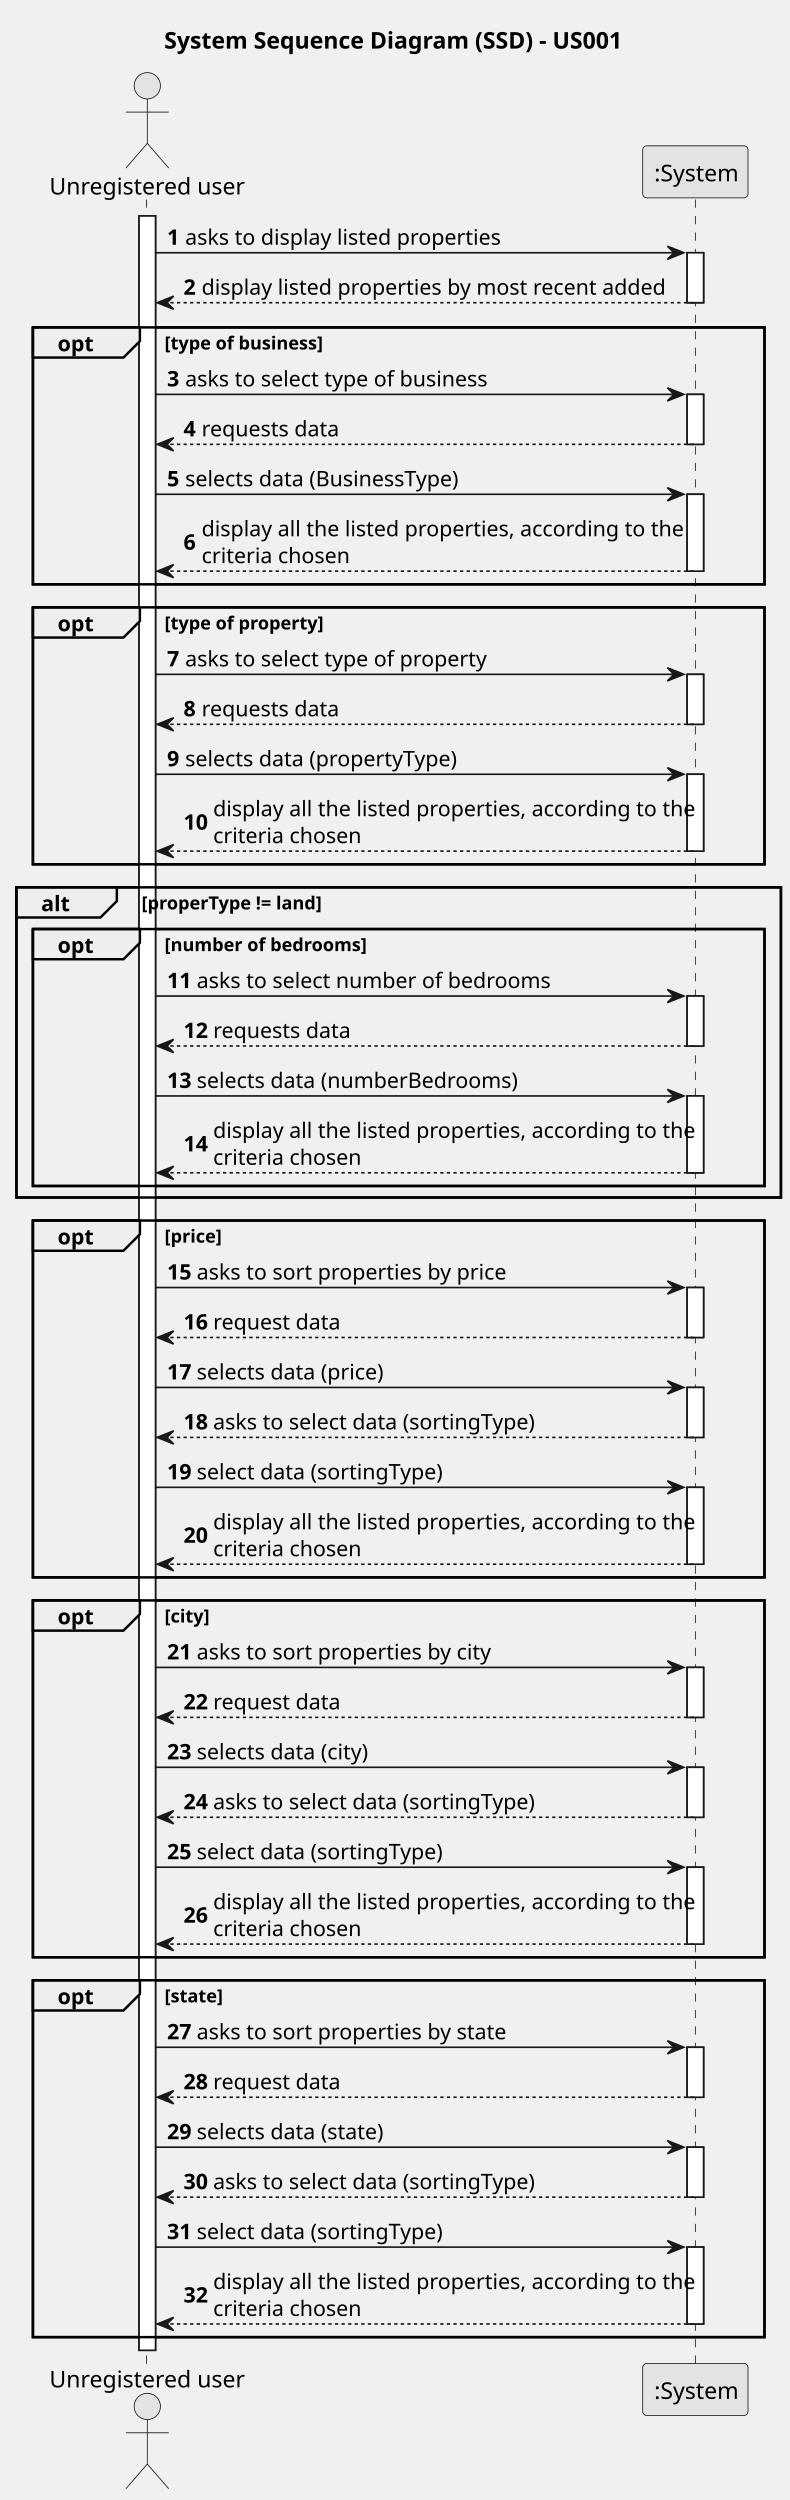
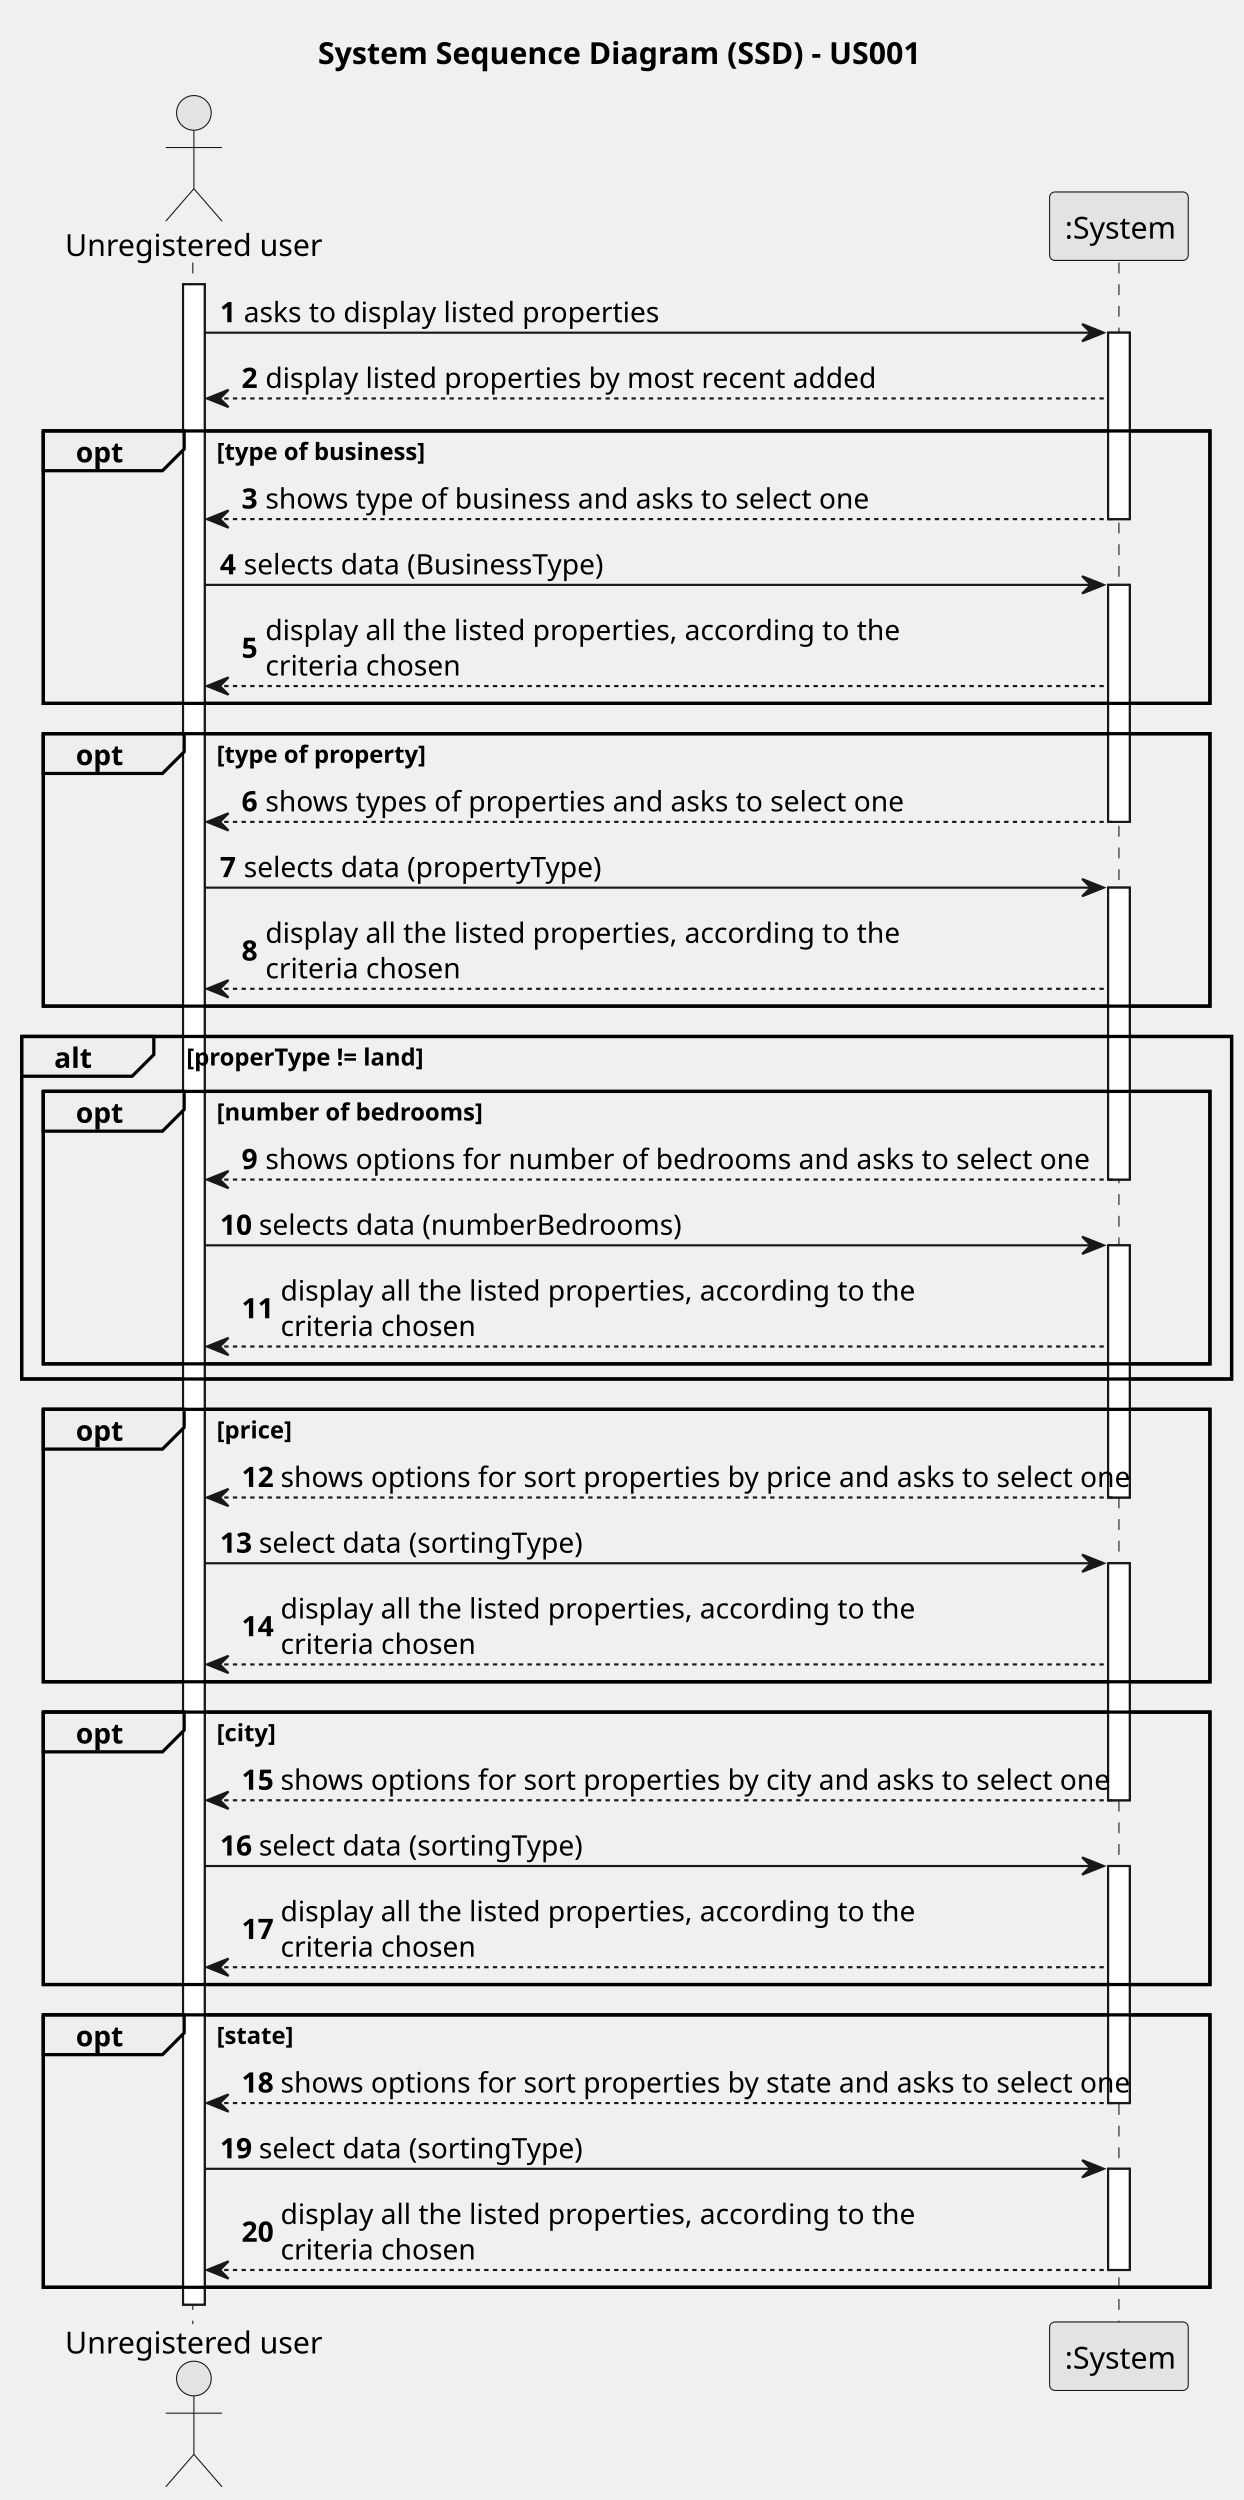
- <svg xmlns="http://www.w3.org/2000/svg" contentStyleType="text/css" height="1519px" preserveAspectRatio="none" style="width:480px;height:1519px;background:#FFFFFF;" version="1.1" viewBox="0 0 480 1519" width="480px" zoomAndPan="magnify">
+ <svg xmlns="http://www.w3.org/2000/svg" contentStyleType="text/css" height="1154px" preserveAspectRatio="none" style="width:574px;height:1154px;background:#FFFFFF;" version="1.1" viewBox="0 0 574 1154" width="574px" zoomAndPan="magnify">
  <defs />
  <g>
-     <text fill="#000000" font-family="sans-serif" font-size="14" font-weight="bold" lengthAdjust="spacing" textLength="284" x="99.75" y="29.533">System Sequence Diagram (SSD) - US001</text>
-     <rect fill="#FFFFFF" height="1296.82" style="stroke:#181818;stroke-width:1.0;" width="10" x="84.5" y="131.219" />
-     <rect fill="#FFFFFF" height="30.352" style="stroke:#181818;stroke-width:1.0;" width="10" x="417.5" y="153.57" />
-     <rect fill="#FFFFFF" height="30.352" style="stroke:#181818;stroke-width:1.0;" width="10" x="417.5" y="239.625" />
-     <rect fill="#FFFFFF" height="46.703" style="stroke:#181818;stroke-width:1.0;" width="10" x="417.5" y="300.328" />
-     <rect fill="#FFFFFF" height="30.352" style="stroke:#181818;stroke-width:1.0;" width="10" x="417.5" y="409.734" />
-     <rect fill="#FFFFFF" height="46.703" style="stroke:#181818;stroke-width:1.0;" width="10" x="417.5" y="470.438" />
-     <rect fill="#FFFFFF" height="30.352" style="stroke:#181818;stroke-width:1.0;" width="10" x="417.5" y="605.195" />
-     <rect fill="#FFFFFF" height="46.703" style="stroke:#181818;stroke-width:1.0;" width="10" x="417.5" y="665.898" />
-     <rect fill="#FFFFFF" height="30.352" style="stroke:#181818;stroke-width:1.0;" width="10" x="417.5" y="782.305" />
-     <rect fill="#FFFFFF" height="30.352" style="stroke:#181818;stroke-width:1.0;" width="10" x="417.5" y="843.008" />
-     <rect fill="#FFFFFF" height="46.703" style="stroke:#181818;stroke-width:1.0;" width="10" x="417.5" y="903.711" />
-     <rect fill="#FFFFFF" height="30.352" style="stroke:#181818;stroke-width:1.0;" width="10" x="417.5" y="1013.117" />
-     <rect fill="#FFFFFF" height="30.352" style="stroke:#181818;stroke-width:1.0;" width="10" x="417.5" y="1073.82" />
-     <rect fill="#FFFFFF" height="46.703" style="stroke:#181818;stroke-width:1.0;" width="10" x="417.5" y="1134.523" />
-     <rect fill="#FFFFFF" height="30.352" style="stroke:#181818;stroke-width:1.0;" width="10" x="417.5" y="1243.93" />
-     <rect fill="#FFFFFF" height="30.352" style="stroke:#181818;stroke-width:1.0;" width="10" x="417.5" y="1304.633" />
-     <rect fill="#FFFFFF" height="46.703" style="stroke:#181818;stroke-width:1.0;" width="10" x="417.5" y="1365.336" />
-     <rect fill="none" height="156.109" style="stroke:#000000;stroke-width:1.5;" width="444.5" x="20" y="198.922" />
-     <rect fill="none" height="156.109" style="stroke:#000000;stroke-width:1.5;" width="444.5" x="20" y="369.031" />
-     <rect fill="none" height="188.461" style="stroke:#000000;stroke-width:1.5;" width="464.5" x="10" y="539.141" />
-     <rect fill="none" height="156.109" style="stroke:#000000;stroke-width:1.5;" width="444.5" x="20" y="564.492" />
-     <rect fill="none" height="216.812" style="stroke:#000000;stroke-width:1.5;" width="444.5" x="20" y="741.602" />
-     <rect fill="none" height="216.812" style="stroke:#000000;stroke-width:1.5;" width="444.5" x="20" y="972.414" />
-     <rect fill="none" height="216.812" style="stroke:#000000;stroke-width:1.5;" width="444.5" x="20" y="1203.227" />
-     <line style="stroke:#181818;stroke-width:0.5;stroke-dasharray:5.0,5.0;" x1="89" x2="89" y1="121.219" y2="1437.039" />
-     <line style="stroke:#181818;stroke-width:0.5;stroke-dasharray:5.0,5.0;" x1="422.5" x2="422.5" y1="121.219" y2="1437.039" />
+     <text fill="#000000" font-family="sans-serif" font-size="14" font-weight="bold" lengthAdjust="spacing" textLength="284" x="146.75" y="29.533">System Sequence Diagram (SSD) - US001</text>
+     <rect fill="#FFFFFF" height="932.602" style="stroke:#181818;stroke-width:1.0;" width="10" x="84.5" y="131.219" />
+     <rect fill="#FFFFFF" height="86.055" style="stroke:#181818;stroke-width:1.0;" width="10" x="511.5" y="153.57" />
+     <rect fill="#FFFFFF" height="109.406" style="stroke:#181818;stroke-width:1.0;" width="10" x="511.5" y="269.977" />
+     <rect fill="#FFFFFF" height="134.758" style="stroke:#181818;stroke-width:1.0;" width="10" x="511.5" y="409.734" />
+     <rect fill="#FFFFFF" height="116.406" style="stroke:#181818;stroke-width:1.0;" width="10" x="511.5" y="574.844" />
+     <rect fill="#FFFFFF" height="109.406" style="stroke:#181818;stroke-width:1.0;" width="10" x="511.5" y="721.602" />
+     <rect fill="#FFFFFF" height="109.406" style="stroke:#181818;stroke-width:1.0;" width="10" x="511.5" y="861.359" />
+     <rect fill="#FFFFFF" height="46.703" style="stroke:#181818;stroke-width:1.0;" width="10" x="511.5" y="1001.117" />
+     <rect fill="none" height="125.758" style="stroke:#000000;stroke-width:1.5;" width="538.5" x="20" y="198.922" />
+     <rect fill="none" height="125.758" style="stroke:#000000;stroke-width:1.5;" width="538.5" x="20" y="338.68" />
+     <rect fill="none" height="158.109" style="stroke:#000000;stroke-width:1.5;" width="558.5" x="10" y="478.438" />
+     <rect fill="none" height="125.758" style="stroke:#000000;stroke-width:1.5;" width="538.5" x="20" y="503.789" />
+     <rect fill="none" height="125.758" style="stroke:#000000;stroke-width:1.5;" width="538.5" x="20" y="650.547" />
+     <rect fill="none" height="125.758" style="stroke:#000000;stroke-width:1.5;" width="538.5" x="20" y="790.305" />
+     <rect fill="none" height="125.758" style="stroke:#000000;stroke-width:1.5;" width="538.5" x="20" y="930.062" />
+     <line style="stroke:#181818;stroke-width:0.5;stroke-dasharray:5.0,5.0;" x1="89" x2="89" y1="121.219" y2="1072.82" />
+     <line style="stroke:#181818;stroke-width:0.5;stroke-dasharray:5.0,5.0;" x1="516.5" x2="516.5" y1="121.219" y2="1072.82" />
    <text fill="#000000" font-family="sans-serif" font-size="14" lengthAdjust="spacing" textLength="113" x="30" y="118.143">Unregistered user</text>
    <ellipse cx="89.5" cy="52.109" fill="#E3E3E3" rx="8" ry="8" style="stroke:#181818;stroke-width:0.5;" />
    <path d="M89.5,60.109 L89.5,87.109 M76.5,68.109 L102.5,68.109 M89.5,87.109 L76.5,102.109 M89.5,87.109 L102.5,102.109 " fill="none" style="stroke:#181818;stroke-width:0.5;" />
-     <text fill="#000000" font-family="sans-serif" font-size="14" lengthAdjust="spacing" textLength="113" x="30" y="1450.572">Unregistered user</text>
-     <ellipse cx="89.5" cy="1462.148" fill="#E3E3E3" rx="8" ry="8" style="stroke:#181818;stroke-width:0.5;" />
-     <path d="M89.5,1470.148 L89.5,1497.148 M76.5,1478.148 L102.5,1478.148 M89.5,1497.148 L76.5,1512.148 M89.5,1497.148 L102.5,1512.148 " fill="none" style="stroke:#181818;stroke-width:0.5;" />
-     <rect fill="#E3E3E3" height="31.609" rx="2.5" ry="2.5" style="stroke:#181818;stroke-width:0.5;" width="64" x="390.5" y="88.609" />
-     <text fill="#000000" font-family="sans-serif" font-size="14" lengthAdjust="spacing" textLength="50" x="397.5" y="110.143">:System</text>
-     <rect fill="#E3E3E3" height="31.609" rx="2.5" ry="2.5" style="stroke:#181818;stroke-width:0.5;" width="64" x="390.5" y="1436.039" />
-     <text fill="#000000" font-family="sans-serif" font-size="14" lengthAdjust="spacing" textLength="50" x="397.5" y="1457.572">:System</text>
-     <rect fill="#FFFFFF" height="1296.82" style="stroke:#181818;stroke-width:1.0;" width="10" x="84.5" y="131.219" />
-     <rect fill="#FFFFFF" height="30.352" style="stroke:#181818;stroke-width:1.0;" width="10" x="417.5" y="153.57" />
-     <rect fill="#FFFFFF" height="30.352" style="stroke:#181818;stroke-width:1.0;" width="10" x="417.5" y="239.625" />
-     <rect fill="#FFFFFF" height="46.703" style="stroke:#181818;stroke-width:1.0;" width="10" x="417.5" y="300.328" />
-     <rect fill="#FFFFFF" height="30.352" style="stroke:#181818;stroke-width:1.0;" width="10" x="417.5" y="409.734" />
-     <rect fill="#FFFFFF" height="46.703" style="stroke:#181818;stroke-width:1.0;" width="10" x="417.5" y="470.438" />
-     <rect fill="#FFFFFF" height="30.352" style="stroke:#181818;stroke-width:1.0;" width="10" x="417.5" y="605.195" />
-     <rect fill="#FFFFFF" height="46.703" style="stroke:#181818;stroke-width:1.0;" width="10" x="417.5" y="665.898" />
-     <rect fill="#FFFFFF" height="30.352" style="stroke:#181818;stroke-width:1.0;" width="10" x="417.5" y="782.305" />
-     <rect fill="#FFFFFF" height="30.352" style="stroke:#181818;stroke-width:1.0;" width="10" x="417.5" y="843.008" />
-     <rect fill="#FFFFFF" height="46.703" style="stroke:#181818;stroke-width:1.0;" width="10" x="417.5" y="903.711" />
-     <rect fill="#FFFFFF" height="30.352" style="stroke:#181818;stroke-width:1.0;" width="10" x="417.5" y="1013.117" />
-     <rect fill="#FFFFFF" height="30.352" style="stroke:#181818;stroke-width:1.0;" width="10" x="417.5" y="1073.82" />
-     <rect fill="#FFFFFF" height="46.703" style="stroke:#181818;stroke-width:1.0;" width="10" x="417.5" y="1134.523" />
-     <rect fill="#FFFFFF" height="30.352" style="stroke:#181818;stroke-width:1.0;" width="10" x="417.5" y="1243.93" />
-     <rect fill="#FFFFFF" height="30.352" style="stroke:#181818;stroke-width:1.0;" width="10" x="417.5" y="1304.633" />
-     <rect fill="#FFFFFF" height="46.703" style="stroke:#181818;stroke-width:1.0;" width="10" x="417.5" y="1365.336" />
-     <polygon fill="#181818" points="405.5,149.57,415.5,153.57,405.5,157.57,409.5,153.57" style="stroke:#181818;stroke-width:1.0;" />
-     <line style="stroke:#181818;stroke-width:1.0;" x1="94.5" x2="411.5" y1="153.57" y2="153.57" />
+     <text fill="#000000" font-family="sans-serif" font-size="14" lengthAdjust="spacing" textLength="113" x="30" y="1086.353">Unregistered user</text>
+     <ellipse cx="89.5" cy="1097.93" fill="#E3E3E3" rx="8" ry="8" style="stroke:#181818;stroke-width:0.5;" />
+     <path d="M89.5,1105.93 L89.5,1132.93 M76.5,1113.93 L102.5,1113.93 M89.5,1132.93 L76.5,1147.93 M89.5,1132.93 L102.5,1147.93 " fill="none" style="stroke:#181818;stroke-width:0.5;" />
+     <rect fill="#E3E3E3" height="31.609" rx="2.5" ry="2.5" style="stroke:#181818;stroke-width:0.5;" width="64" x="484.5" y="88.609" />
+     <text fill="#000000" font-family="sans-serif" font-size="14" lengthAdjust="spacing" textLength="50" x="491.5" y="110.143">:System</text>
+     <rect fill="#E3E3E3" height="31.609" rx="2.5" ry="2.5" style="stroke:#181818;stroke-width:0.5;" width="64" x="484.5" y="1071.82" />
+     <text fill="#000000" font-family="sans-serif" font-size="14" lengthAdjust="spacing" textLength="50" x="491.5" y="1093.353">:System</text>
+     <rect fill="#FFFFFF" height="932.602" style="stroke:#181818;stroke-width:1.0;" width="10" x="84.5" y="131.219" />
+     <rect fill="#FFFFFF" height="86.055" style="stroke:#181818;stroke-width:1.0;" width="10" x="511.5" y="153.57" />
+     <rect fill="#FFFFFF" height="109.406" style="stroke:#181818;stroke-width:1.0;" width="10" x="511.5" y="269.977" />
+     <rect fill="#FFFFFF" height="134.758" style="stroke:#181818;stroke-width:1.0;" width="10" x="511.5" y="409.734" />
+     <rect fill="#FFFFFF" height="116.406" style="stroke:#181818;stroke-width:1.0;" width="10" x="511.5" y="574.844" />
+     <rect fill="#FFFFFF" height="109.406" style="stroke:#181818;stroke-width:1.0;" width="10" x="511.5" y="721.602" />
+     <rect fill="#FFFFFF" height="109.406" style="stroke:#181818;stroke-width:1.0;" width="10" x="511.5" y="861.359" />
+     <rect fill="#FFFFFF" height="46.703" style="stroke:#181818;stroke-width:1.0;" width="10" x="511.5" y="1001.117" />
+     <polygon fill="#181818" points="499.5,149.57,509.5,153.57,499.5,157.57,503.5,153.57" style="stroke:#181818;stroke-width:1.0;" />
+     <line style="stroke:#181818;stroke-width:1.0;" x1="94.5" x2="505.5" y1="153.57" y2="153.57" />
    <text fill="#000000" font-family="sans-serif" font-size="13" font-weight="bold" lengthAdjust="spacing" textLength="7" x="101.5" y="148.714">1</text>
    <text fill="#000000" font-family="sans-serif" font-size="13" lengthAdjust="spacing" textLength="184" x="112.5" y="148.714">asks to display listed properties</text>
    <polygon fill="#181818" points="105.5,179.922,95.5,183.922,105.5,187.922,101.5,183.922" style="stroke:#181818;stroke-width:1.0;" />
-     <line style="stroke:#181818;stroke-width:1.0;stroke-dasharray:2.0,2.0;" x1="99.5" x2="421.5" y1="183.922" y2="183.922" />
+     <line style="stroke:#181818;stroke-width:1.0;stroke-dasharray:2.0,2.0;" x1="99.5" x2="510.5" y1="183.922" y2="183.922" />
    <text fill="#000000" font-family="sans-serif" font-size="13" font-weight="bold" lengthAdjust="spacing" textLength="7" x="111.5" y="179.065">2</text>
    <text fill="#000000" font-family="sans-serif" font-size="13" lengthAdjust="spacing" textLength="267" x="122.5" y="179.065">display listed properties by most recent added</text>
    <path d="M20,198.922 L85,198.922 L85,207.273 L75,217.273 L20,217.273 L20,198.922 " fill="#EEEEEE" style="stroke:#000000;stroke-width:1.5;" />
-     <rect fill="none" height="156.109" style="stroke:#000000;stroke-width:1.5;" width="444.5" x="20" y="198.922" />
+     <rect fill="none" height="125.758" style="stroke:#000000;stroke-width:1.5;" width="538.5" x="20" y="198.922" />
    <text fill="#000000" font-family="sans-serif" font-size="13" font-weight="bold" lengthAdjust="spacing" textLength="20" x="35" y="213.417">opt</text>
    <text fill="#000000" font-family="sans-serif" font-size="11" font-weight="bold" lengthAdjust="spacing" textLength="101" x="100" y="212.341">[type of business]</text>
-     <polygon fill="#181818" points="405.5,235.625,415.5,239.625,405.5,243.625,409.5,239.625" style="stroke:#181818;stroke-width:1.0;" />
-     <line style="stroke:#181818;stroke-width:1.0;" x1="94.5" x2="411.5" y1="239.625" y2="239.625" />
-     <text fill="#000000" font-family="sans-serif" font-size="13" font-weight="bold" lengthAdjust="spacing" textLength="7" x="101.5" y="234.769">3</text>
-     <text fill="#000000" font-family="sans-serif" font-size="13" lengthAdjust="spacing" textLength="181" x="112.5" y="234.769">asks to select type of business</text>
-     <polygon fill="#181818" points="105.5,265.977,95.5,269.977,105.5,273.977,101.5,269.977" style="stroke:#181818;stroke-width:1.0;" />
-     <line style="stroke:#181818;stroke-width:1.0;stroke-dasharray:2.0,2.0;" x1="99.5" x2="421.5" y1="269.977" y2="269.977" />
-     <text fill="#000000" font-family="sans-serif" font-size="13" font-weight="bold" lengthAdjust="spacing" textLength="7" x="111.5" y="265.12">4</text>
-     <text fill="#000000" font-family="sans-serif" font-size="13" lengthAdjust="spacing" textLength="79" x="122.5" y="265.12">requests data</text>
-     <polygon fill="#181818" points="405.5,296.328,415.5,300.328,405.5,304.328,409.5,300.328" style="stroke:#181818;stroke-width:1.0;" />
-     <line style="stroke:#181818;stroke-width:1.0;" x1="94.5" x2="411.5" y1="300.328" y2="300.328" />
-     <text fill="#000000" font-family="sans-serif" font-size="13" font-weight="bold" lengthAdjust="spacing" textLength="7" x="101.5" y="295.472">5</text>
-     <text fill="#000000" font-family="sans-serif" font-size="13" lengthAdjust="spacing" textLength="165" x="112.5" y="295.472">selects data (BusinessType)</text>
-     <polygon fill="#181818" points="105.5,343.031,95.5,347.031,105.5,351.031,101.5,347.031" style="stroke:#181818;stroke-width:1.0;" />
-     <line style="stroke:#181818;stroke-width:1.0;stroke-dasharray:2.0,2.0;" x1="99.5" x2="421.5" y1="347.031" y2="347.031" />
-     <text fill="#000000" font-family="sans-serif" font-size="13" font-weight="bold" lengthAdjust="spacing" textLength="7" x="111.5" y="333.999">6</text>
-     <text fill="#000000" font-family="sans-serif" font-size="13" lengthAdjust="spacing" textLength="277" x="122.5" y="325.823">display all the listed properties, according to the</text>
-     <text fill="#000000" font-family="sans-serif" font-size="13" lengthAdjust="spacing" textLength="85" x="122.5" y="342.175">criteria chosen</text>
-     <path d="M20,369.031 L85,369.031 L85,377.383 L75,387.383 L20,387.383 L20,369.031 " fill="#EEEEEE" style="stroke:#000000;stroke-width:1.5;" />
-     <rect fill="none" height="156.109" style="stroke:#000000;stroke-width:1.5;" width="444.5" x="20" y="369.031" />
-     <text fill="#000000" font-family="sans-serif" font-size="13" font-weight="bold" lengthAdjust="spacing" textLength="20" x="35" y="383.526">opt</text>
-     <text fill="#000000" font-family="sans-serif" font-size="11" font-weight="bold" lengthAdjust="spacing" textLength="97" x="100" y="382.45">[type of property]</text>
-     <polygon fill="#181818" points="405.5,405.734,415.5,409.734,405.5,413.734,409.5,409.734" style="stroke:#181818;stroke-width:1.0;" />
-     <line style="stroke:#181818;stroke-width:1.0;" x1="94.5" x2="411.5" y1="409.734" y2="409.734" />
+     <polygon fill="#181818" points="105.5,235.625,95.5,239.625,105.5,243.625,101.5,239.625" style="stroke:#181818;stroke-width:1.0;" />
+     <line style="stroke:#181818;stroke-width:1.0;stroke-dasharray:2.0,2.0;" x1="99.5" x2="515.5" y1="239.625" y2="239.625" />
+     <text fill="#000000" font-family="sans-serif" font-size="13" font-weight="bold" lengthAdjust="spacing" textLength="7" x="111.5" y="234.769">3</text>
+     <text fill="#000000" font-family="sans-serif" font-size="13" lengthAdjust="spacing" textLength="272" x="122.5" y="234.769">shows type of business and asks to select one</text>
+     <polygon fill="#181818" points="499.5,265.977,509.5,269.977,499.5,273.977,503.5,269.977" style="stroke:#181818;stroke-width:1.0;" />
+     <line style="stroke:#181818;stroke-width:1.0;" x1="94.5" x2="505.5" y1="269.977" y2="269.977" />
+     <text fill="#000000" font-family="sans-serif" font-size="13" font-weight="bold" lengthAdjust="spacing" textLength="7" x="101.5" y="265.12">4</text>
+     <text fill="#000000" font-family="sans-serif" font-size="13" lengthAdjust="spacing" textLength="165" x="112.5" y="265.12">selects data (BusinessType)</text>
+     <polygon fill="#181818" points="105.5,312.68,95.5,316.68,105.5,320.68,101.5,316.68" style="stroke:#181818;stroke-width:1.0;" />
+     <line style="stroke:#181818;stroke-width:1.0;stroke-dasharray:2.0,2.0;" x1="99.5" x2="510.5" y1="316.68" y2="316.68" />
+     <text fill="#000000" font-family="sans-serif" font-size="13" font-weight="bold" lengthAdjust="spacing" textLength="7" x="111.5" y="303.647">5</text>
+     <text fill="#000000" font-family="sans-serif" font-size="13" lengthAdjust="spacing" textLength="277" x="122.5" y="295.472">display all the listed properties, according to the</text>
+     <text fill="#000000" font-family="sans-serif" font-size="13" lengthAdjust="spacing" textLength="85" x="122.5" y="311.823">criteria chosen</text>
+     <path d="M20,338.68 L85,338.68 L85,347.031 L75,357.031 L20,357.031 L20,338.68 " fill="#EEEEEE" style="stroke:#000000;stroke-width:1.5;" />
+     <rect fill="none" height="125.758" style="stroke:#000000;stroke-width:1.5;" width="538.5" x="20" y="338.68" />
+     <text fill="#000000" font-family="sans-serif" font-size="13" font-weight="bold" lengthAdjust="spacing" textLength="20" x="35" y="353.175">opt</text>
+     <text fill="#000000" font-family="sans-serif" font-size="11" font-weight="bold" lengthAdjust="spacing" textLength="97" x="100" y="352.099">[type of property]</text>
+     <polygon fill="#181818" points="105.5,375.383,95.5,379.383,105.5,383.383,101.5,379.383" style="stroke:#181818;stroke-width:1.0;" />
+     <line style="stroke:#181818;stroke-width:1.0;stroke-dasharray:2.0,2.0;" x1="99.5" x2="515.5" y1="379.383" y2="379.383" />
+     <text fill="#000000" font-family="sans-serif" font-size="13" font-weight="bold" lengthAdjust="spacing" textLength="7" x="111.5" y="374.526">6</text>
+     <text fill="#000000" font-family="sans-serif" font-size="13" lengthAdjust="spacing" textLength="284" x="122.5" y="374.526">shows types of properties and asks to select one</text>
+     <polygon fill="#181818" points="499.5,405.734,509.5,409.734,499.5,413.734,503.5,409.734" style="stroke:#181818;stroke-width:1.0;" />
+     <line style="stroke:#181818;stroke-width:1.0;" x1="94.5" x2="505.5" y1="409.734" y2="409.734" />
    <text fill="#000000" font-family="sans-serif" font-size="13" font-weight="bold" lengthAdjust="spacing" textLength="7" x="101.5" y="404.878">7</text>
-     <text fill="#000000" font-family="sans-serif" font-size="13" lengthAdjust="spacing" textLength="176" x="112.5" y="404.878">asks to select type of property</text>
-     <polygon fill="#181818" points="105.5,436.086,95.5,440.086,105.5,444.086,101.5,440.086" style="stroke:#181818;stroke-width:1.0;" />
-     <line style="stroke:#181818;stroke-width:1.0;stroke-dasharray:2.0,2.0;" x1="99.5" x2="421.5" y1="440.086" y2="440.086" />
-     <text fill="#000000" font-family="sans-serif" font-size="13" font-weight="bold" lengthAdjust="spacing" textLength="7" x="111.5" y="435.229">8</text>
-     <text fill="#000000" font-family="sans-serif" font-size="13" lengthAdjust="spacing" textLength="79" x="122.5" y="435.229">requests data</text>
-     <polygon fill="#181818" points="405.5,466.438,415.5,470.438,405.5,474.438,409.5,470.438" style="stroke:#181818;stroke-width:1.0;" />
-     <line style="stroke:#181818;stroke-width:1.0;" x1="94.5" x2="411.5" y1="470.438" y2="470.438" />
-     <text fill="#000000" font-family="sans-serif" font-size="13" font-weight="bold" lengthAdjust="spacing" textLength="7" x="101.5" y="465.581">9</text>
-     <text fill="#000000" font-family="sans-serif" font-size="13" lengthAdjust="spacing" textLength="158" x="112.5" y="465.581">selects data (propertyType)</text>
-     <polygon fill="#181818" points="105.5,513.141,95.5,517.141,105.5,521.141,101.5,517.141" style="stroke:#181818;stroke-width:1.0;" />
-     <line style="stroke:#181818;stroke-width:1.0;stroke-dasharray:2.0,2.0;" x1="99.5" x2="421.5" y1="517.141" y2="517.141" />
-     <text fill="#000000" font-family="sans-serif" font-size="13" font-weight="bold" lengthAdjust="spacing" textLength="14" x="111.5" y="504.108">10</text>
-     <text fill="#000000" font-family="sans-serif" font-size="13" lengthAdjust="spacing" textLength="277" x="129.5" y="495.933">display all the listed properties, according to the</text>
-     <text fill="#000000" font-family="sans-serif" font-size="13" lengthAdjust="spacing" textLength="85" x="129.5" y="512.284">criteria chosen</text>
-     <path d="M10,539.141 L71,539.141 L71,547.492 L61,557.492 L10,557.492 L10,539.141 " fill="#EEEEEE" style="stroke:#000000;stroke-width:1.5;" />
-     <rect fill="none" height="188.461" style="stroke:#000000;stroke-width:1.5;" width="464.5" x="10" y="539.141" />
-     <text fill="#000000" font-family="sans-serif" font-size="13" font-weight="bold" lengthAdjust="spacing" textLength="16" x="25" y="553.636">alt</text>
-     <text fill="#000000" font-family="sans-serif" font-size="11" font-weight="bold" lengthAdjust="spacing" textLength="111" x="86" y="552.56">[properType != land]</text>
-     <path d="M20,564.492 L85,564.492 L85,572.844 L75,582.844 L20,582.844 L20,564.492 " fill="#EEEEEE" style="stroke:#000000;stroke-width:1.5;" />
-     <rect fill="none" height="156.109" style="stroke:#000000;stroke-width:1.5;" width="444.5" x="20" y="564.492" />
-     <text fill="#000000" font-family="sans-serif" font-size="13" font-weight="bold" lengthAdjust="spacing" textLength="20" x="35" y="578.987">opt</text>
-     <text fill="#000000" font-family="sans-serif" font-size="11" font-weight="bold" lengthAdjust="spacing" textLength="127" x="100" y="577.911">[number of bedrooms]</text>
-     <polygon fill="#181818" points="405.5,601.195,415.5,605.195,405.5,609.195,409.5,605.195" style="stroke:#181818;stroke-width:1.0;" />
-     <line style="stroke:#181818;stroke-width:1.0;" x1="94.5" x2="411.5" y1="605.195" y2="605.195" />
-     <text fill="#000000" font-family="sans-serif" font-size="13" font-weight="bold" lengthAdjust="spacing" textLength="14" x="101.5" y="600.339">11</text>
-     <text fill="#000000" font-family="sans-serif" font-size="13" lengthAdjust="spacing" textLength="204" x="119.5" y="600.339">asks to select number of bedrooms</text>
-     <polygon fill="#181818" points="105.5,631.547,95.5,635.547,105.5,639.547,101.5,635.547" style="stroke:#181818;stroke-width:1.0;" />
-     <line style="stroke:#181818;stroke-width:1.0;stroke-dasharray:2.0,2.0;" x1="99.5" x2="421.5" y1="635.547" y2="635.547" />
-     <text fill="#000000" font-family="sans-serif" font-size="13" font-weight="bold" lengthAdjust="spacing" textLength="14" x="111.5" y="630.69">12</text>
-     <text fill="#000000" font-family="sans-serif" font-size="13" lengthAdjust="spacing" textLength="79" x="129.5" y="630.69">requests data</text>
-     <polygon fill="#181818" points="405.5,661.898,415.5,665.898,405.5,669.898,409.5,665.898" style="stroke:#181818;stroke-width:1.0;" />
-     <line style="stroke:#181818;stroke-width:1.0;" x1="94.5" x2="411.5" y1="665.898" y2="665.898" />
-     <text fill="#000000" font-family="sans-serif" font-size="13" font-weight="bold" lengthAdjust="spacing" textLength="14" x="101.5" y="661.042">13</text>
-     <text fill="#000000" font-family="sans-serif" font-size="13" lengthAdjust="spacing" textLength="185" x="119.5" y="661.042">selects data (numberBedrooms)</text>
-     <polygon fill="#181818" points="105.5,708.602,95.5,712.602,105.5,716.602,101.5,712.602" style="stroke:#181818;stroke-width:1.0;" />
-     <line style="stroke:#181818;stroke-width:1.0;stroke-dasharray:2.0,2.0;" x1="99.5" x2="421.5" y1="712.602" y2="712.602" />
-     <text fill="#000000" font-family="sans-serif" font-size="13" font-weight="bold" lengthAdjust="spacing" textLength="14" x="111.5" y="699.569">14</text>
-     <text fill="#000000" font-family="sans-serif" font-size="13" lengthAdjust="spacing" textLength="277" x="129.5" y="691.394">display all the listed properties, according to the</text>
-     <text fill="#000000" font-family="sans-serif" font-size="13" lengthAdjust="spacing" textLength="85" x="129.5" y="707.745">criteria chosen</text>
-     <path d="M20,741.602 L85,741.602 L85,749.953 L75,759.953 L20,759.953 L20,741.602 " fill="#EEEEEE" style="stroke:#000000;stroke-width:1.5;" />
-     <rect fill="none" height="216.812" style="stroke:#000000;stroke-width:1.5;" width="444.5" x="20" y="741.602" />
-     <text fill="#000000" font-family="sans-serif" font-size="13" font-weight="bold" lengthAdjust="spacing" textLength="20" x="35" y="756.097">opt</text>
-     <text fill="#000000" font-family="sans-serif" font-size="11" font-weight="bold" lengthAdjust="spacing" textLength="36" x="100" y="755.02">[price]</text>
-     <polygon fill="#181818" points="405.5,778.305,415.5,782.305,405.5,786.305,409.5,782.305" style="stroke:#181818;stroke-width:1.0;" />
-     <line style="stroke:#181818;stroke-width:1.0;" x1="94.5" x2="411.5" y1="782.305" y2="782.305" />
-     <text fill="#000000" font-family="sans-serif" font-size="13" font-weight="bold" lengthAdjust="spacing" textLength="14" x="101.5" y="777.448">15</text>
-     <text fill="#000000" font-family="sans-serif" font-size="13" lengthAdjust="spacing" textLength="180" x="119.5" y="777.448">asks to sort properties by price</text>
-     <polygon fill="#181818" points="105.5,808.656,95.5,812.656,105.5,816.656,101.5,812.656" style="stroke:#181818;stroke-width:1.0;" />
-     <line style="stroke:#181818;stroke-width:1.0;stroke-dasharray:2.0,2.0;" x1="99.5" x2="421.5" y1="812.656" y2="812.656" />
-     <text fill="#000000" font-family="sans-serif" font-size="13" font-weight="bold" lengthAdjust="spacing" textLength="14" x="111.5" y="807.8">16</text>
-     <text fill="#000000" font-family="sans-serif" font-size="13" lengthAdjust="spacing" textLength="72" x="129.5" y="807.8">request data</text>
-     <polygon fill="#181818" points="405.5,839.008,415.5,843.008,405.5,847.008,409.5,843.008" style="stroke:#181818;stroke-width:1.0;" />
-     <line style="stroke:#181818;stroke-width:1.0;" x1="94.5" x2="411.5" y1="843.008" y2="843.008" />
-     <text fill="#000000" font-family="sans-serif" font-size="13" font-weight="bold" lengthAdjust="spacing" textLength="14" x="101.5" y="838.151">17</text>
-     <text fill="#000000" font-family="sans-serif" font-size="13" lengthAdjust="spacing" textLength="111" x="119.5" y="838.151">selects data (price)</text>
-     <polygon fill="#181818" points="105.5,869.359,95.5,873.359,105.5,877.359,101.5,873.359" style="stroke:#181818;stroke-width:1.0;" />
-     <line style="stroke:#181818;stroke-width:1.0;stroke-dasharray:2.0,2.0;" x1="99.5" x2="421.5" y1="873.359" y2="873.359" />
-     <text fill="#000000" font-family="sans-serif" font-size="13" font-weight="bold" lengthAdjust="spacing" textLength="14" x="111.5" y="868.503">18</text>
-     <text fill="#000000" font-family="sans-serif" font-size="13" lengthAdjust="spacing" textLength="190" x="129.5" y="868.503">asks to select data (sortingType)</text>
-     <polygon fill="#181818" points="405.5,899.711,415.5,903.711,405.5,907.711,409.5,903.711" style="stroke:#181818;stroke-width:1.0;" />
-     <line style="stroke:#181818;stroke-width:1.0;" x1="94.5" x2="411.5" y1="903.711" y2="903.711" />
-     <text fill="#000000" font-family="sans-serif" font-size="13" font-weight="bold" lengthAdjust="spacing" textLength="14" x="101.5" y="898.855">19</text>
-     <text fill="#000000" font-family="sans-serif" font-size="13" lengthAdjust="spacing" textLength="143" x="119.5" y="898.855">select data (sortingType)</text>
-     <polygon fill="#181818" points="105.5,946.414,95.5,950.414,105.5,954.414,101.5,950.414" style="stroke:#181818;stroke-width:1.0;" />
-     <line style="stroke:#181818;stroke-width:1.0;stroke-dasharray:2.0,2.0;" x1="99.5" x2="421.5" y1="950.414" y2="950.414" />
-     <text fill="#000000" font-family="sans-serif" font-size="13" font-weight="bold" lengthAdjust="spacing" textLength="14" x="111.5" y="937.382">20</text>
-     <text fill="#000000" font-family="sans-serif" font-size="13" lengthAdjust="spacing" textLength="277" x="129.5" y="929.206">display all the listed properties, according to the</text>
-     <text fill="#000000" font-family="sans-serif" font-size="13" lengthAdjust="spacing" textLength="85" x="129.5" y="945.558">criteria chosen</text>
-     <path d="M20,972.414 L85,972.414 L85,980.766 L75,990.766 L20,990.766 L20,972.414 " fill="#EEEEEE" style="stroke:#000000;stroke-width:1.5;" />
-     <rect fill="none" height="216.812" style="stroke:#000000;stroke-width:1.5;" width="444.5" x="20" y="972.414" />
-     <text fill="#000000" font-family="sans-serif" font-size="13" font-weight="bold" lengthAdjust="spacing" textLength="20" x="35" y="986.909">opt</text>
-     <text fill="#000000" font-family="sans-serif" font-size="11" font-weight="bold" lengthAdjust="spacing" textLength="27" x="100" y="985.833">[city]</text>
-     <polygon fill="#181818" points="405.5,1009.117,415.5,1013.117,405.5,1017.117,409.5,1013.117" style="stroke:#181818;stroke-width:1.0;" />
-     <line style="stroke:#181818;stroke-width:1.0;" x1="94.5" x2="411.5" y1="1013.117" y2="1013.117" />
-     <text fill="#000000" font-family="sans-serif" font-size="13" font-weight="bold" lengthAdjust="spacing" textLength="14" x="101.5" y="1008.261">21</text>
-     <text fill="#000000" font-family="sans-serif" font-size="13" lengthAdjust="spacing" textLength="173" x="119.5" y="1008.261">asks to sort properties by city</text>
-     <polygon fill="#181818" points="105.5,1039.469,95.5,1043.469,105.5,1047.469,101.5,1043.469" style="stroke:#181818;stroke-width:1.0;" />
-     <line style="stroke:#181818;stroke-width:1.0;stroke-dasharray:2.0,2.0;" x1="99.5" x2="421.5" y1="1043.469" y2="1043.469" />
-     <text fill="#000000" font-family="sans-serif" font-size="13" font-weight="bold" lengthAdjust="spacing" textLength="14" x="111.5" y="1038.612">22</text>
-     <text fill="#000000" font-family="sans-serif" font-size="13" lengthAdjust="spacing" textLength="72" x="129.5" y="1038.612">request data</text>
-     <polygon fill="#181818" points="405.5,1069.82,415.5,1073.82,405.5,1077.82,409.5,1073.82" style="stroke:#181818;stroke-width:1.0;" />
-     <line style="stroke:#181818;stroke-width:1.0;" x1="94.5" x2="411.5" y1="1073.82" y2="1073.82" />
-     <text fill="#000000" font-family="sans-serif" font-size="13" font-weight="bold" lengthAdjust="spacing" textLength="14" x="101.5" y="1068.964">23</text>
-     <text fill="#000000" font-family="sans-serif" font-size="13" lengthAdjust="spacing" textLength="104" x="119.5" y="1068.964">selects data (city)</text>
-     <polygon fill="#181818" points="105.5,1100.172,95.5,1104.172,105.5,1108.172,101.5,1104.172" style="stroke:#181818;stroke-width:1.0;" />
-     <line style="stroke:#181818;stroke-width:1.0;stroke-dasharray:2.0,2.0;" x1="99.5" x2="421.5" y1="1104.172" y2="1104.172" />
-     <text fill="#000000" font-family="sans-serif" font-size="13" font-weight="bold" lengthAdjust="spacing" textLength="14" x="111.5" y="1099.315">24</text>
-     <text fill="#000000" font-family="sans-serif" font-size="13" lengthAdjust="spacing" textLength="190" x="129.5" y="1099.315">asks to select data (sortingType)</text>
-     <polygon fill="#181818" points="405.5,1130.523,415.5,1134.523,405.5,1138.523,409.5,1134.523" style="stroke:#181818;stroke-width:1.0;" />
-     <line style="stroke:#181818;stroke-width:1.0;" x1="94.5" x2="411.5" y1="1134.523" y2="1134.523" />
-     <text fill="#000000" font-family="sans-serif" font-size="13" font-weight="bold" lengthAdjust="spacing" textLength="14" x="101.5" y="1129.667">25</text>
-     <text fill="#000000" font-family="sans-serif" font-size="13" lengthAdjust="spacing" textLength="143" x="119.5" y="1129.667">select data (sortingType)</text>
-     <polygon fill="#181818" points="105.5,1177.227,95.5,1181.227,105.5,1185.227,101.5,1181.227" style="stroke:#181818;stroke-width:1.0;" />
-     <line style="stroke:#181818;stroke-width:1.0;stroke-dasharray:2.0,2.0;" x1="99.5" x2="421.5" y1="1181.227" y2="1181.227" />
-     <text fill="#000000" font-family="sans-serif" font-size="13" font-weight="bold" lengthAdjust="spacing" textLength="14" x="111.5" y="1168.194">26</text>
-     <text fill="#000000" font-family="sans-serif" font-size="13" lengthAdjust="spacing" textLength="277" x="129.5" y="1160.019">display all the listed properties, according to the</text>
-     <text fill="#000000" font-family="sans-serif" font-size="13" lengthAdjust="spacing" textLength="85" x="129.5" y="1176.37">criteria chosen</text>
-     <path d="M20,1203.227 L85,1203.227 L85,1211.578 L75,1221.578 L20,1221.578 L20,1203.227 " fill="#EEEEEE" style="stroke:#000000;stroke-width:1.5;" />
-     <rect fill="none" height="216.812" style="stroke:#000000;stroke-width:1.5;" width="444.5" x="20" y="1203.227" />
-     <text fill="#000000" font-family="sans-serif" font-size="13" font-weight="bold" lengthAdjust="spacing" textLength="20" x="35" y="1217.722">opt</text>
-     <text fill="#000000" font-family="sans-serif" font-size="11" font-weight="bold" lengthAdjust="spacing" textLength="36" x="100" y="1216.646">[state]</text>
-     <polygon fill="#181818" points="405.5,1239.93,415.5,1243.93,405.5,1247.93,409.5,1243.93" style="stroke:#181818;stroke-width:1.0;" />
-     <line style="stroke:#181818;stroke-width:1.0;" x1="94.5" x2="411.5" y1="1243.93" y2="1243.93" />
-     <text fill="#000000" font-family="sans-serif" font-size="13" font-weight="bold" lengthAdjust="spacing" textLength="14" x="101.5" y="1239.073">27</text>
-     <text fill="#000000" font-family="sans-serif" font-size="13" lengthAdjust="spacing" textLength="181" x="119.5" y="1239.073">asks to sort properties by state</text>
-     <polygon fill="#181818" points="105.5,1270.281,95.5,1274.281,105.5,1278.281,101.5,1274.281" style="stroke:#181818;stroke-width:1.0;" />
-     <line style="stroke:#181818;stroke-width:1.0;stroke-dasharray:2.0,2.0;" x1="99.5" x2="421.5" y1="1274.281" y2="1274.281" />
-     <text fill="#000000" font-family="sans-serif" font-size="13" font-weight="bold" lengthAdjust="spacing" textLength="14" x="111.5" y="1269.425">28</text>
-     <text fill="#000000" font-family="sans-serif" font-size="13" lengthAdjust="spacing" textLength="72" x="129.5" y="1269.425">request data</text>
-     <polygon fill="#181818" points="405.5,1300.633,415.5,1304.633,405.5,1308.633,409.5,1304.633" style="stroke:#181818;stroke-width:1.0;" />
-     <line style="stroke:#181818;stroke-width:1.0;" x1="94.5" x2="411.5" y1="1304.633" y2="1304.633" />
-     <text fill="#000000" font-family="sans-serif" font-size="13" font-weight="bold" lengthAdjust="spacing" textLength="14" x="101.5" y="1299.776">29</text>
-     <text fill="#000000" font-family="sans-serif" font-size="13" lengthAdjust="spacing" textLength="112" x="119.5" y="1299.776">selects data (state)</text>
-     <polygon fill="#181818" points="105.5,1330.984,95.5,1334.984,105.5,1338.984,101.5,1334.984" style="stroke:#181818;stroke-width:1.0;" />
-     <line style="stroke:#181818;stroke-width:1.0;stroke-dasharray:2.0,2.0;" x1="99.5" x2="421.5" y1="1334.984" y2="1334.984" />
-     <text fill="#000000" font-family="sans-serif" font-size="13" font-weight="bold" lengthAdjust="spacing" textLength="14" x="111.5" y="1330.128">30</text>
-     <text fill="#000000" font-family="sans-serif" font-size="13" lengthAdjust="spacing" textLength="190" x="129.5" y="1330.128">asks to select data (sortingType)</text>
-     <polygon fill="#181818" points="405.5,1361.336,415.5,1365.336,405.5,1369.336,409.5,1365.336" style="stroke:#181818;stroke-width:1.0;" />
-     <line style="stroke:#181818;stroke-width:1.0;" x1="94.5" x2="411.5" y1="1365.336" y2="1365.336" />
-     <text fill="#000000" font-family="sans-serif" font-size="13" font-weight="bold" lengthAdjust="spacing" textLength="14" x="101.5" y="1360.479">31</text>
-     <text fill="#000000" font-family="sans-serif" font-size="13" lengthAdjust="spacing" textLength="143" x="119.5" y="1360.479">select data (sortingType)</text>
-     <polygon fill="#181818" points="105.5,1408.039,95.5,1412.039,105.5,1416.039,101.5,1412.039" style="stroke:#181818;stroke-width:1.0;" />
-     <line style="stroke:#181818;stroke-width:1.0;stroke-dasharray:2.0,2.0;" x1="99.5" x2="421.5" y1="1412.039" y2="1412.039" />
-     <text fill="#000000" font-family="sans-serif" font-size="13" font-weight="bold" lengthAdjust="spacing" textLength="14" x="111.5" y="1399.007">32</text>
-     <text fill="#000000" font-family="sans-serif" font-size="13" lengthAdjust="spacing" textLength="277" x="129.5" y="1390.831">display all the listed properties, according to the</text>
-     <text fill="#000000" font-family="sans-serif" font-size="13" lengthAdjust="spacing" textLength="85" x="129.5" y="1407.183">criteria chosen</text>
+     <text fill="#000000" font-family="sans-serif" font-size="13" lengthAdjust="spacing" textLength="158" x="112.5" y="404.878">selects data (propertyType)</text>
+     <polygon fill="#181818" points="105.5,452.438,95.5,456.438,105.5,460.438,101.5,456.438" style="stroke:#181818;stroke-width:1.0;" />
+     <line style="stroke:#181818;stroke-width:1.0;stroke-dasharray:2.0,2.0;" x1="99.5" x2="510.5" y1="456.438" y2="456.438" />
+     <text fill="#000000" font-family="sans-serif" font-size="13" font-weight="bold" lengthAdjust="spacing" textLength="7" x="111.5" y="443.405">8</text>
+     <text fill="#000000" font-family="sans-serif" font-size="13" lengthAdjust="spacing" textLength="277" x="122.5" y="435.229">display all the listed properties, according to the</text>
+     <text fill="#000000" font-family="sans-serif" font-size="13" lengthAdjust="spacing" textLength="85" x="122.5" y="451.581">criteria chosen</text>
+     <path d="M10,478.438 L71,478.438 L71,486.789 L61,496.789 L10,496.789 L10,478.438 " fill="#EEEEEE" style="stroke:#000000;stroke-width:1.5;" />
+     <rect fill="none" height="158.109" style="stroke:#000000;stroke-width:1.5;" width="558.5" x="10" y="478.438" />
+     <text fill="#000000" font-family="sans-serif" font-size="13" font-weight="bold" lengthAdjust="spacing" textLength="16" x="25" y="492.933">alt</text>
+     <text fill="#000000" font-family="sans-serif" font-size="11" font-weight="bold" lengthAdjust="spacing" textLength="111" x="86" y="491.856">[properType != land]</text>
+     <path d="M20,503.789 L85,503.789 L85,512.141 L75,522.141 L20,522.141 L20,503.789 " fill="#EEEEEE" style="stroke:#000000;stroke-width:1.5;" />
+     <rect fill="none" height="125.758" style="stroke:#000000;stroke-width:1.5;" width="538.5" x="20" y="503.789" />
+     <text fill="#000000" font-family="sans-serif" font-size="13" font-weight="bold" lengthAdjust="spacing" textLength="20" x="35" y="518.284">opt</text>
+     <text fill="#000000" font-family="sans-serif" font-size="11" font-weight="bold" lengthAdjust="spacing" textLength="127" x="100" y="517.208">[number of bedrooms]</text>
+     <polygon fill="#181818" points="105.5,540.492,95.5,544.492,105.5,548.492,101.5,544.492" style="stroke:#181818;stroke-width:1.0;" />
+     <line style="stroke:#181818;stroke-width:1.0;stroke-dasharray:2.0,2.0;" x1="99.5" x2="515.5" y1="544.492" y2="544.492" />
+     <text fill="#000000" font-family="sans-serif" font-size="13" font-weight="bold" lengthAdjust="spacing" textLength="7" x="111.5" y="539.636">9</text>
+     <text fill="#000000" font-family="sans-serif" font-size="13" lengthAdjust="spacing" textLength="359" x="122.5" y="539.636">shows options for number of bedrooms and asks to select one</text>
+     <polygon fill="#181818" points="499.5,570.844,509.5,574.844,499.5,578.844,503.5,574.844" style="stroke:#181818;stroke-width:1.0;" />
+     <line style="stroke:#181818;stroke-width:1.0;" x1="94.5" x2="505.5" y1="574.844" y2="574.844" />
+     <text fill="#000000" font-family="sans-serif" font-size="13" font-weight="bold" lengthAdjust="spacing" textLength="14" x="101.5" y="569.987">10</text>
+     <text fill="#000000" font-family="sans-serif" font-size="13" lengthAdjust="spacing" textLength="185" x="119.5" y="569.987">selects data (numberBedrooms)</text>
+     <polygon fill="#181818" points="105.5,617.547,95.5,621.547,105.5,625.547,101.5,621.547" style="stroke:#181818;stroke-width:1.0;" />
+     <line style="stroke:#181818;stroke-width:1.0;stroke-dasharray:2.0,2.0;" x1="99.5" x2="510.5" y1="621.547" y2="621.547" />
+     <text fill="#000000" font-family="sans-serif" font-size="13" font-weight="bold" lengthAdjust="spacing" textLength="14" x="111.5" y="608.515">11</text>
+     <text fill="#000000" font-family="sans-serif" font-size="13" lengthAdjust="spacing" textLength="277" x="129.5" y="600.339">display all the listed properties, according to the</text>
+     <text fill="#000000" font-family="sans-serif" font-size="13" lengthAdjust="spacing" textLength="85" x="129.5" y="616.69">criteria chosen</text>
+     <path d="M20,650.547 L85,650.547 L85,658.898 L75,668.898 L20,668.898 L20,650.547 " fill="#EEEEEE" style="stroke:#000000;stroke-width:1.5;" />
+     <rect fill="none" height="125.758" style="stroke:#000000;stroke-width:1.5;" width="538.5" x="20" y="650.547" />
+     <text fill="#000000" font-family="sans-serif" font-size="13" font-weight="bold" lengthAdjust="spacing" textLength="20" x="35" y="665.042">opt</text>
+     <text fill="#000000" font-family="sans-serif" font-size="11" font-weight="bold" lengthAdjust="spacing" textLength="36" x="100" y="663.966">[price]</text>
+     <polygon fill="#181818" points="105.5,687.25,95.5,691.25,105.5,695.25,101.5,691.25" style="stroke:#181818;stroke-width:1.0;" />
+     <line style="stroke:#181818;stroke-width:1.0;stroke-dasharray:2.0,2.0;" x1="99.5" x2="515.5" y1="691.25" y2="691.25" />
+     <text fill="#000000" font-family="sans-serif" font-size="13" font-weight="bold" lengthAdjust="spacing" textLength="14" x="111.5" y="686.394">12</text>
+     <text fill="#000000" font-family="sans-serif" font-size="13" lengthAdjust="spacing" textLength="374" x="129.5" y="686.394">shows options for sort properties by price and asks to select one</text>
+     <polygon fill="#181818" points="499.5,717.602,509.5,721.602,499.5,725.602,503.5,721.602" style="stroke:#181818;stroke-width:1.0;" />
+     <line style="stroke:#181818;stroke-width:1.0;" x1="94.5" x2="505.5" y1="721.602" y2="721.602" />
+     <text fill="#000000" font-family="sans-serif" font-size="13" font-weight="bold" lengthAdjust="spacing" textLength="14" x="101.5" y="716.745">13</text>
+     <text fill="#000000" font-family="sans-serif" font-size="13" lengthAdjust="spacing" textLength="143" x="119.5" y="716.745">select data (sortingType)</text>
+     <polygon fill="#181818" points="105.5,764.305,95.5,768.305,105.5,772.305,101.5,768.305" style="stroke:#181818;stroke-width:1.0;" />
+     <line style="stroke:#181818;stroke-width:1.0;stroke-dasharray:2.0,2.0;" x1="99.5" x2="510.5" y1="768.305" y2="768.305" />
+     <text fill="#000000" font-family="sans-serif" font-size="13" font-weight="bold" lengthAdjust="spacing" textLength="14" x="111.5" y="755.273">14</text>
+     <text fill="#000000" font-family="sans-serif" font-size="13" lengthAdjust="spacing" textLength="277" x="129.5" y="747.097">display all the listed properties, according to the</text>
+     <text fill="#000000" font-family="sans-serif" font-size="13" lengthAdjust="spacing" textLength="85" x="129.5" y="763.448">criteria chosen</text>
+     <path d="M20,790.305 L85,790.305 L85,798.656 L75,808.656 L20,808.656 L20,790.305 " fill="#EEEEEE" style="stroke:#000000;stroke-width:1.5;" />
+     <rect fill="none" height="125.758" style="stroke:#000000;stroke-width:1.5;" width="538.5" x="20" y="790.305" />
+     <text fill="#000000" font-family="sans-serif" font-size="13" font-weight="bold" lengthAdjust="spacing" textLength="20" x="35" y="804.8">opt</text>
+     <text fill="#000000" font-family="sans-serif" font-size="11" font-weight="bold" lengthAdjust="spacing" textLength="27" x="100" y="803.724">[city]</text>
+     <polygon fill="#181818" points="105.5,827.008,95.5,831.008,105.5,835.008,101.5,831.008" style="stroke:#181818;stroke-width:1.0;" />
+     <line style="stroke:#181818;stroke-width:1.0;stroke-dasharray:2.0,2.0;" x1="99.5" x2="515.5" y1="831.008" y2="831.008" />
+     <text fill="#000000" font-family="sans-serif" font-size="13" font-weight="bold" lengthAdjust="spacing" textLength="14" x="111.5" y="826.151">15</text>
+     <text fill="#000000" font-family="sans-serif" font-size="13" lengthAdjust="spacing" textLength="367" x="129.5" y="826.151">shows options for sort properties by city and asks to select one</text>
+     <polygon fill="#181818" points="499.5,857.359,509.5,861.359,499.5,865.359,503.5,861.359" style="stroke:#181818;stroke-width:1.0;" />
+     <line style="stroke:#181818;stroke-width:1.0;" x1="94.5" x2="505.5" y1="861.359" y2="861.359" />
+     <text fill="#000000" font-family="sans-serif" font-size="13" font-weight="bold" lengthAdjust="spacing" textLength="14" x="101.5" y="856.503">16</text>
+     <text fill="#000000" font-family="sans-serif" font-size="13" lengthAdjust="spacing" textLength="143" x="119.5" y="856.503">select data (sortingType)</text>
+     <polygon fill="#181818" points="105.5,904.062,95.5,908.062,105.5,912.062,101.5,908.062" style="stroke:#181818;stroke-width:1.0;" />
+     <line style="stroke:#181818;stroke-width:1.0;stroke-dasharray:2.0,2.0;" x1="99.5" x2="510.5" y1="908.062" y2="908.062" />
+     <text fill="#000000" font-family="sans-serif" font-size="13" font-weight="bold" lengthAdjust="spacing" textLength="14" x="111.5" y="895.03">17</text>
+     <text fill="#000000" font-family="sans-serif" font-size="13" lengthAdjust="spacing" textLength="277" x="129.5" y="886.855">display all the listed properties, according to the</text>
+     <text fill="#000000" font-family="sans-serif" font-size="13" lengthAdjust="spacing" textLength="85" x="129.5" y="903.206">criteria chosen</text>
+     <path d="M20,930.062 L85,930.062 L85,938.414 L75,948.414 L20,948.414 L20,930.062 " fill="#EEEEEE" style="stroke:#000000;stroke-width:1.5;" />
+     <rect fill="none" height="125.758" style="stroke:#000000;stroke-width:1.5;" width="538.5" x="20" y="930.062" />
+     <text fill="#000000" font-family="sans-serif" font-size="13" font-weight="bold" lengthAdjust="spacing" textLength="20" x="35" y="944.558">opt</text>
+     <text fill="#000000" font-family="sans-serif" font-size="11" font-weight="bold" lengthAdjust="spacing" textLength="36" x="100" y="943.481">[state]</text>
+     <polygon fill="#181818" points="105.5,966.766,95.5,970.766,105.5,974.766,101.5,970.766" style="stroke:#181818;stroke-width:1.0;" />
+     <line style="stroke:#181818;stroke-width:1.0;stroke-dasharray:2.0,2.0;" x1="99.5" x2="515.5" y1="970.766" y2="970.766" />
+     <text fill="#000000" font-family="sans-serif" font-size="13" font-weight="bold" lengthAdjust="spacing" textLength="14" x="111.5" y="965.909">18</text>
+     <text fill="#000000" font-family="sans-serif" font-size="13" lengthAdjust="spacing" textLength="375" x="129.5" y="965.909">shows options for sort properties by state and asks to select one</text>
+     <polygon fill="#181818" points="499.5,997.117,509.5,1001.117,499.5,1005.117,503.5,1001.117" style="stroke:#181818;stroke-width:1.0;" />
+     <line style="stroke:#181818;stroke-width:1.0;" x1="94.5" x2="505.5" y1="1001.117" y2="1001.117" />
+     <text fill="#000000" font-family="sans-serif" font-size="13" font-weight="bold" lengthAdjust="spacing" textLength="14" x="101.5" y="996.261">19</text>
+     <text fill="#000000" font-family="sans-serif" font-size="13" lengthAdjust="spacing" textLength="143" x="119.5" y="996.261">select data (sortingType)</text>
+     <polygon fill="#181818" points="105.5,1043.82,95.5,1047.82,105.5,1051.82,101.5,1047.82" style="stroke:#181818;stroke-width:1.0;" />
+     <line style="stroke:#181818;stroke-width:1.0;stroke-dasharray:2.0,2.0;" x1="99.5" x2="515.5" y1="1047.82" y2="1047.82" />
+     <text fill="#000000" font-family="sans-serif" font-size="13" font-weight="bold" lengthAdjust="spacing" textLength="14" x="111.5" y="1034.788">20</text>
+     <text fill="#000000" font-family="sans-serif" font-size="13" lengthAdjust="spacing" textLength="277" x="129.5" y="1026.612">display all the listed properties, according to the</text>
+     <text fill="#000000" font-family="sans-serif" font-size="13" lengthAdjust="spacing" textLength="85" x="129.5" y="1042.964">criteria chosen</text>
  </g>
</svg>
